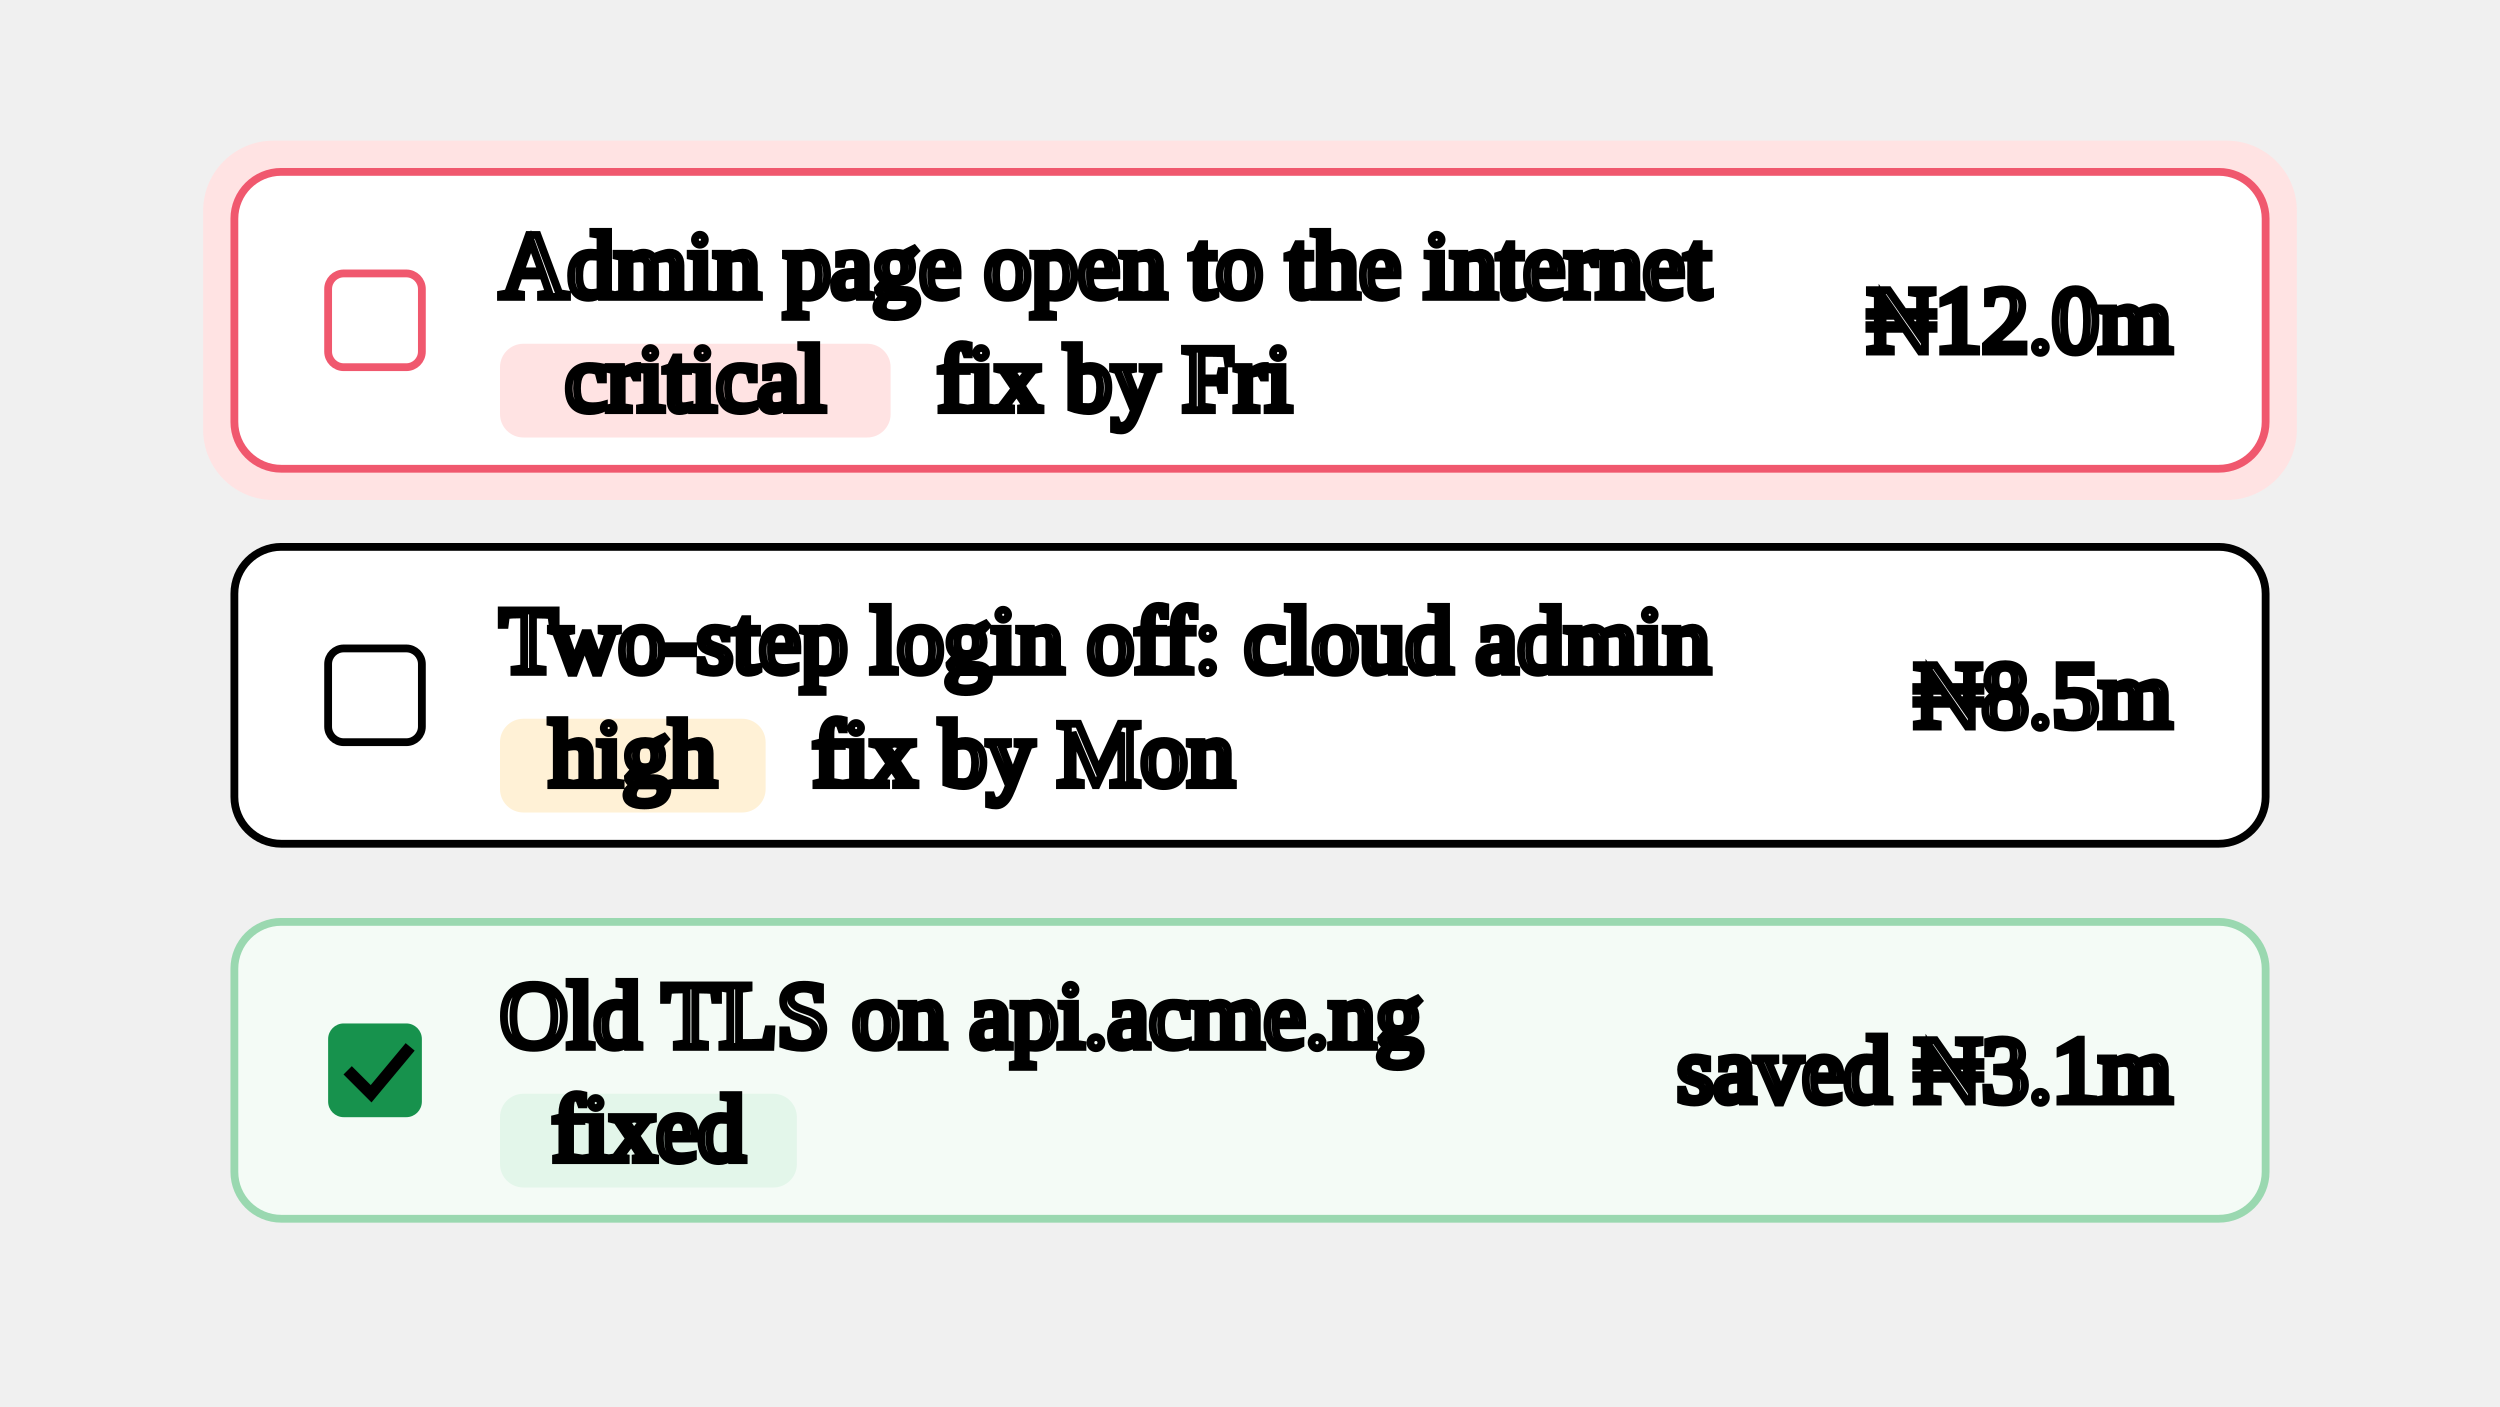
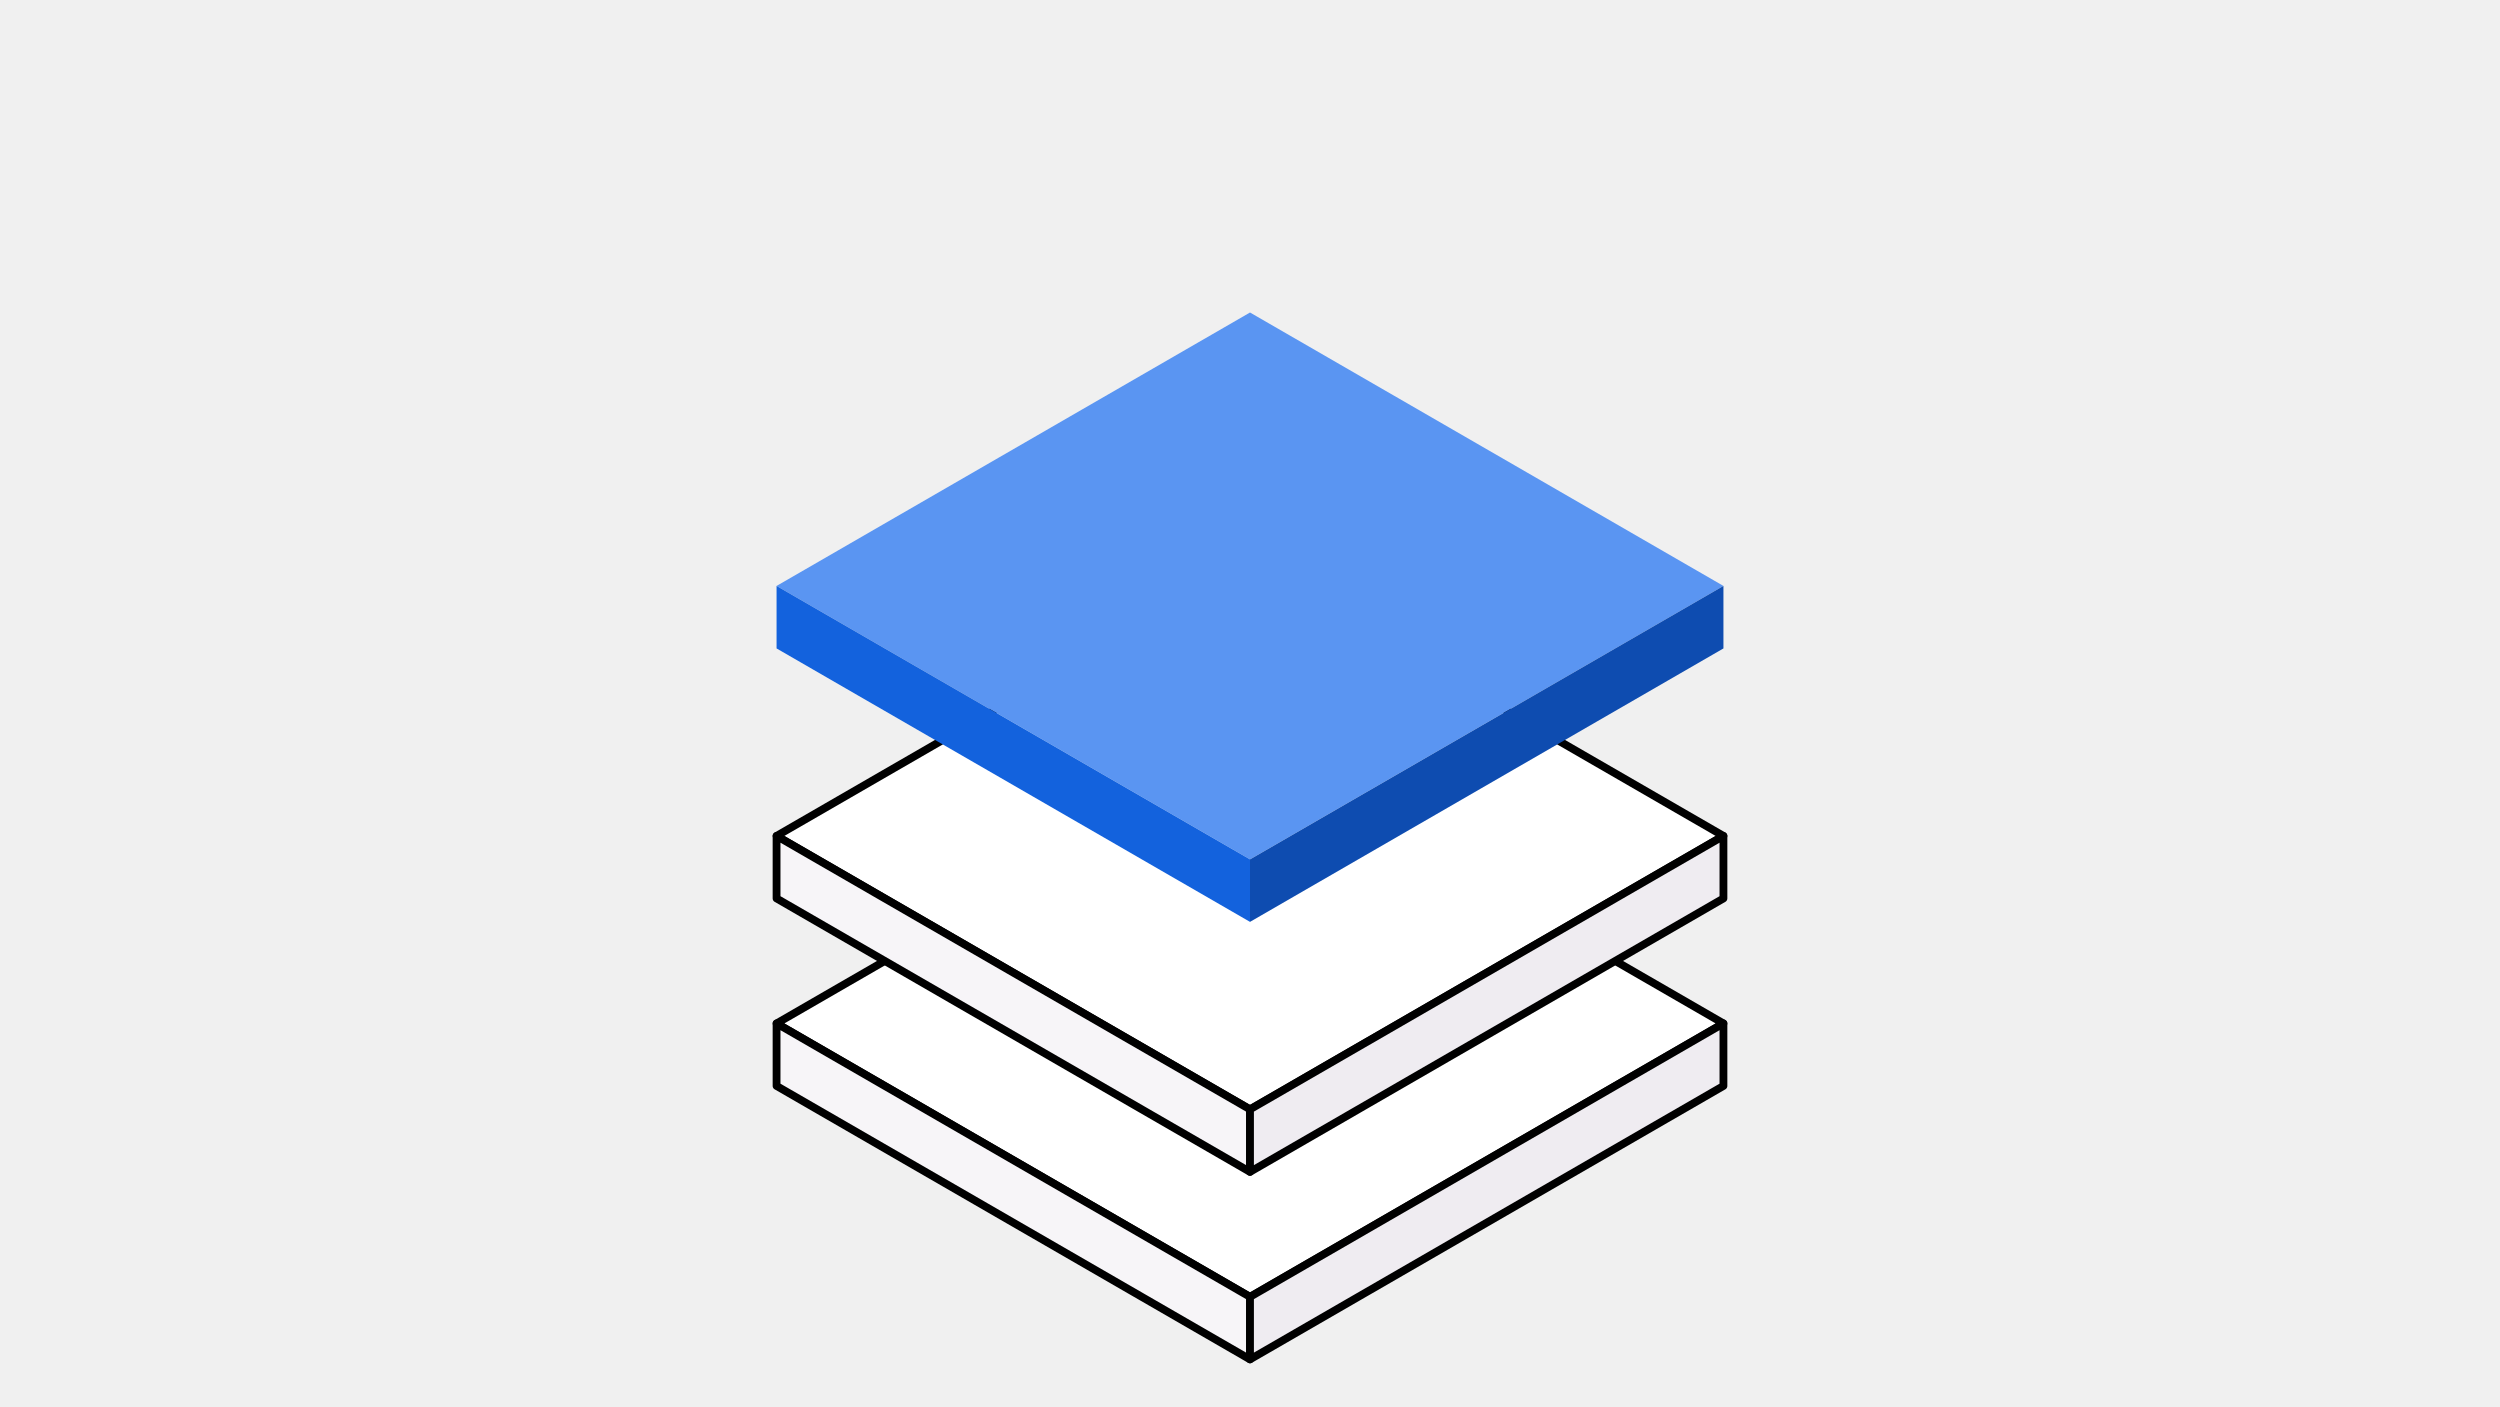
- <svg viewBox="0 0 320 180" fill="none" stroke="currentColor" stroke-width="1" aria-hidden="true">
-   <rect class="glow-soft" x="26" y="18" width="268" height="46" rx="9" fill="#FFE3E3" stroke="none" />
-   <rect x="30" y="22" width="260" height="38" rx="6" fill="#fff" stroke="#F0586E" />
-   <rect x="42" y="35" width="12" height="12" rx="2" stroke="#F0586E" />
-   <text x="64" y="38" class="t">Admin page open to the internet</text>
-   <rect x="64" y="44" width="50" height="12" rx="3" fill="#FFE3E3" stroke="none" />
-   <text x="89" y="52.5" class="t r-t" text-anchor="middle">critical</text>
-   <text x="120" y="52.5" class="t m">fix by Fri</text>
-   <text x="278" y="45" class="t r-t" text-anchor="end">₦12.0m</text>
-   <rect x="30" y="70" width="260" height="38" rx="6" fill="#fff" />
-   <rect x="42" y="83" width="12" height="12" rx="2" />
-   <text x="64" y="86" class="t">Two-step login off: cloud admin</text>
-   <rect x="64" y="92" width="34" height="12" rx="3" fill="#FFF1D6" stroke="none" />
-   <text x="81" y="100.5" class="t o-t" text-anchor="middle">high</text>
-   <text x="104" y="100.5" class="t m">fix by Mon</text>
-   <text x="278" y="93" class="t o-t" text-anchor="end">₦8.5m</text>
-   <rect x="30" y="118" width="260" height="38" rx="6" fill="#F4FBF6" stroke="#9AD8B0" />
-   <rect x="42" y="131" width="12" height="12" rx="2" fill="#17924D" stroke="none" />
-   <path class="draw w-s" d="M44.5 137l3 3 5-6" stroke-width="1.5" />
-   <text x="64" y="134" class="t m">Old TLS on api.acme.ng</text>
-   <rect x="64" y="140" width="38" height="12" rx="3" fill="#E3F6EA" stroke="none" />
-   <text x="83" y="148.5" class="t g-t" text-anchor="middle">fixed</text>
-   <text x="278" y="141" class="t g-t" text-anchor="end">saved ₦3.1m</text>
+ <svg viewBox="0 0 320 180" fill="none" stroke="currentColor" stroke-width="1" stroke-linejoin="round" aria-hidden="true">
+   <g>
+     <path d="M160.0,96.0 L220.6,131.0 L160.0,166.0 L99.4,131.0Z" fill="#fff" />
+     <path d="M99.4,131.0 L160.0,166.0 L160.0,174.0 L99.4,139.0Z" fill="#F7F5F8" />
+     <path d="M160.0,166.0 L220.6,131.0 L220.6,139.0 L160.0,174.0Z" fill="#EFECF1" />
+   </g>
+   <g>
+     <path d="M160.0,72.0 L220.6,107.0 L160.0,142.0 L99.4,107.0Z" fill="#fff" />
+     <path d="M99.4,107.0 L160.0,142.0 L160.0,150.0 L99.4,115.0Z" fill="#F7F5F8" />
+     <path d="M160.0,142.0 L220.6,107.0 L220.6,115.0 L160.0,150.0Z" fill="#EFECF1" />
+   </g>
+   <g class="float">
+     <g>
+       <path d="M160.0,40.0 L220.6,75.0 L160.0,110.0 L99.4,75.0Z" fill="#5A95F2" stroke="none" />
+       <path d="M99.4,75.0 L160.0,110.0 L160.0,118.0 L99.4,83.0Z" fill="#1362DD" stroke="none" />
+       <path d="M160.0,110.0 L220.6,75.0 L220.6,83.0 L160.0,118.0Z" fill="#0E4CB0" stroke="none" />
+     </g>
+   </g>
</svg>
